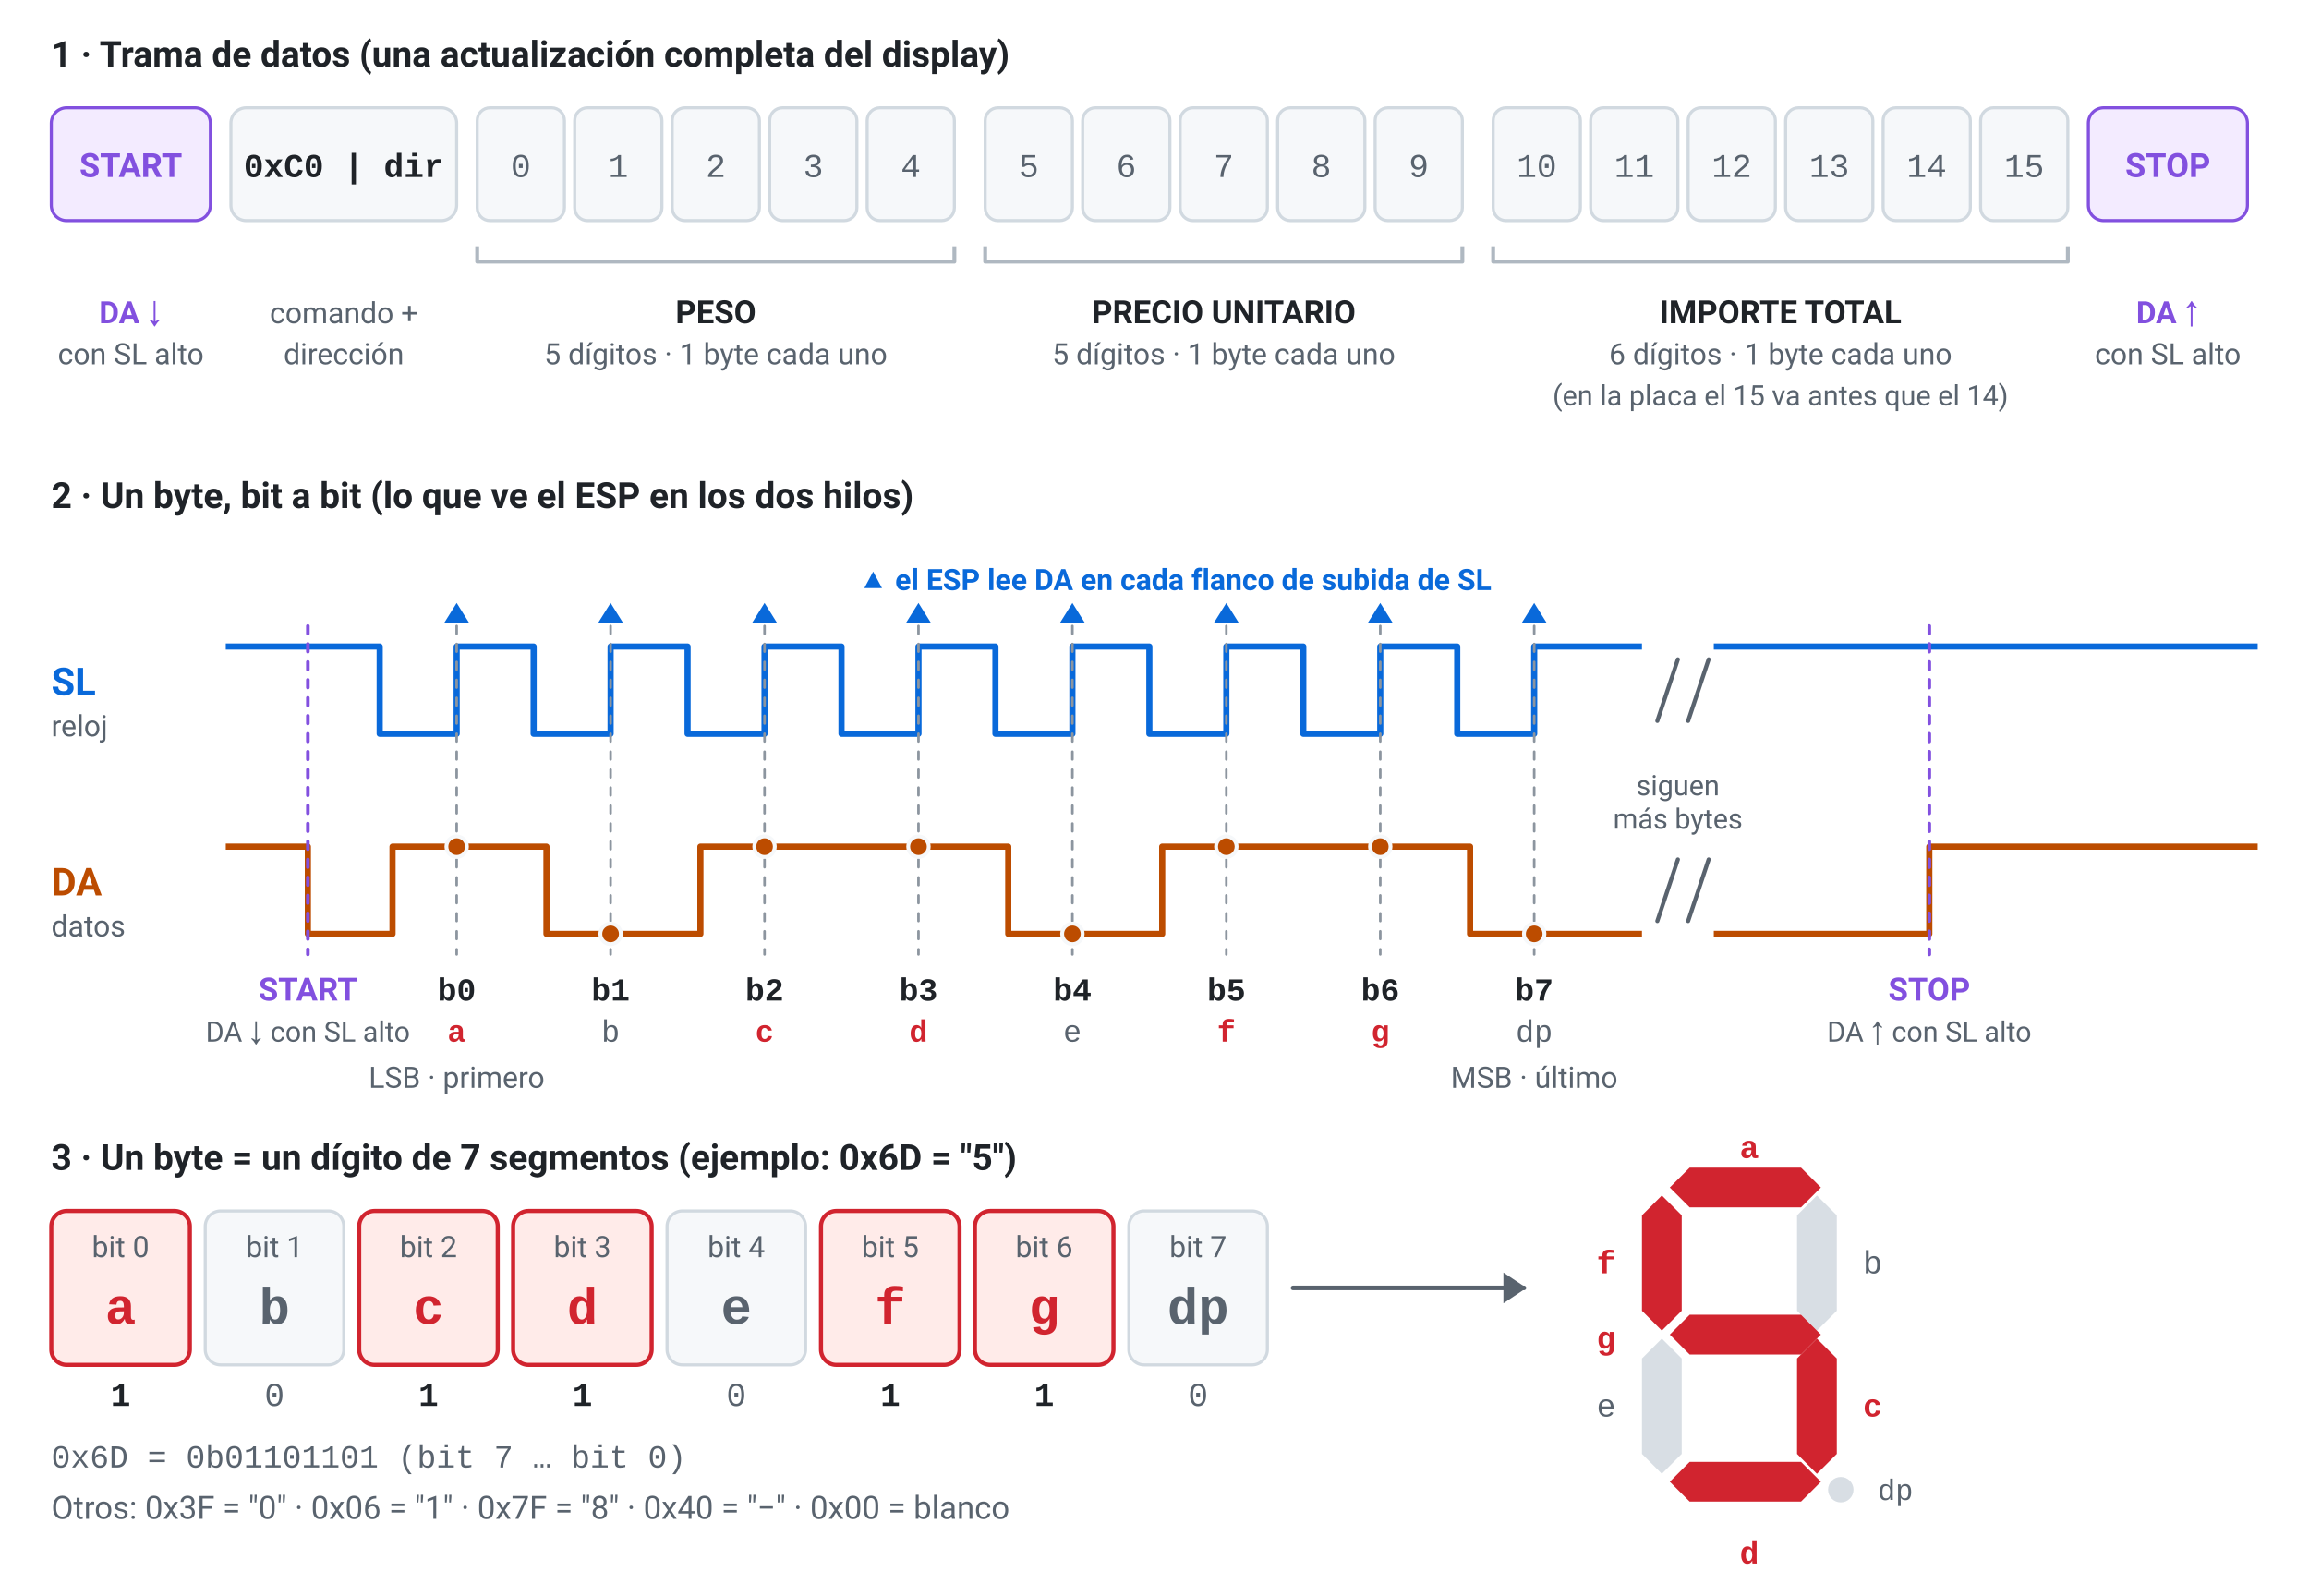
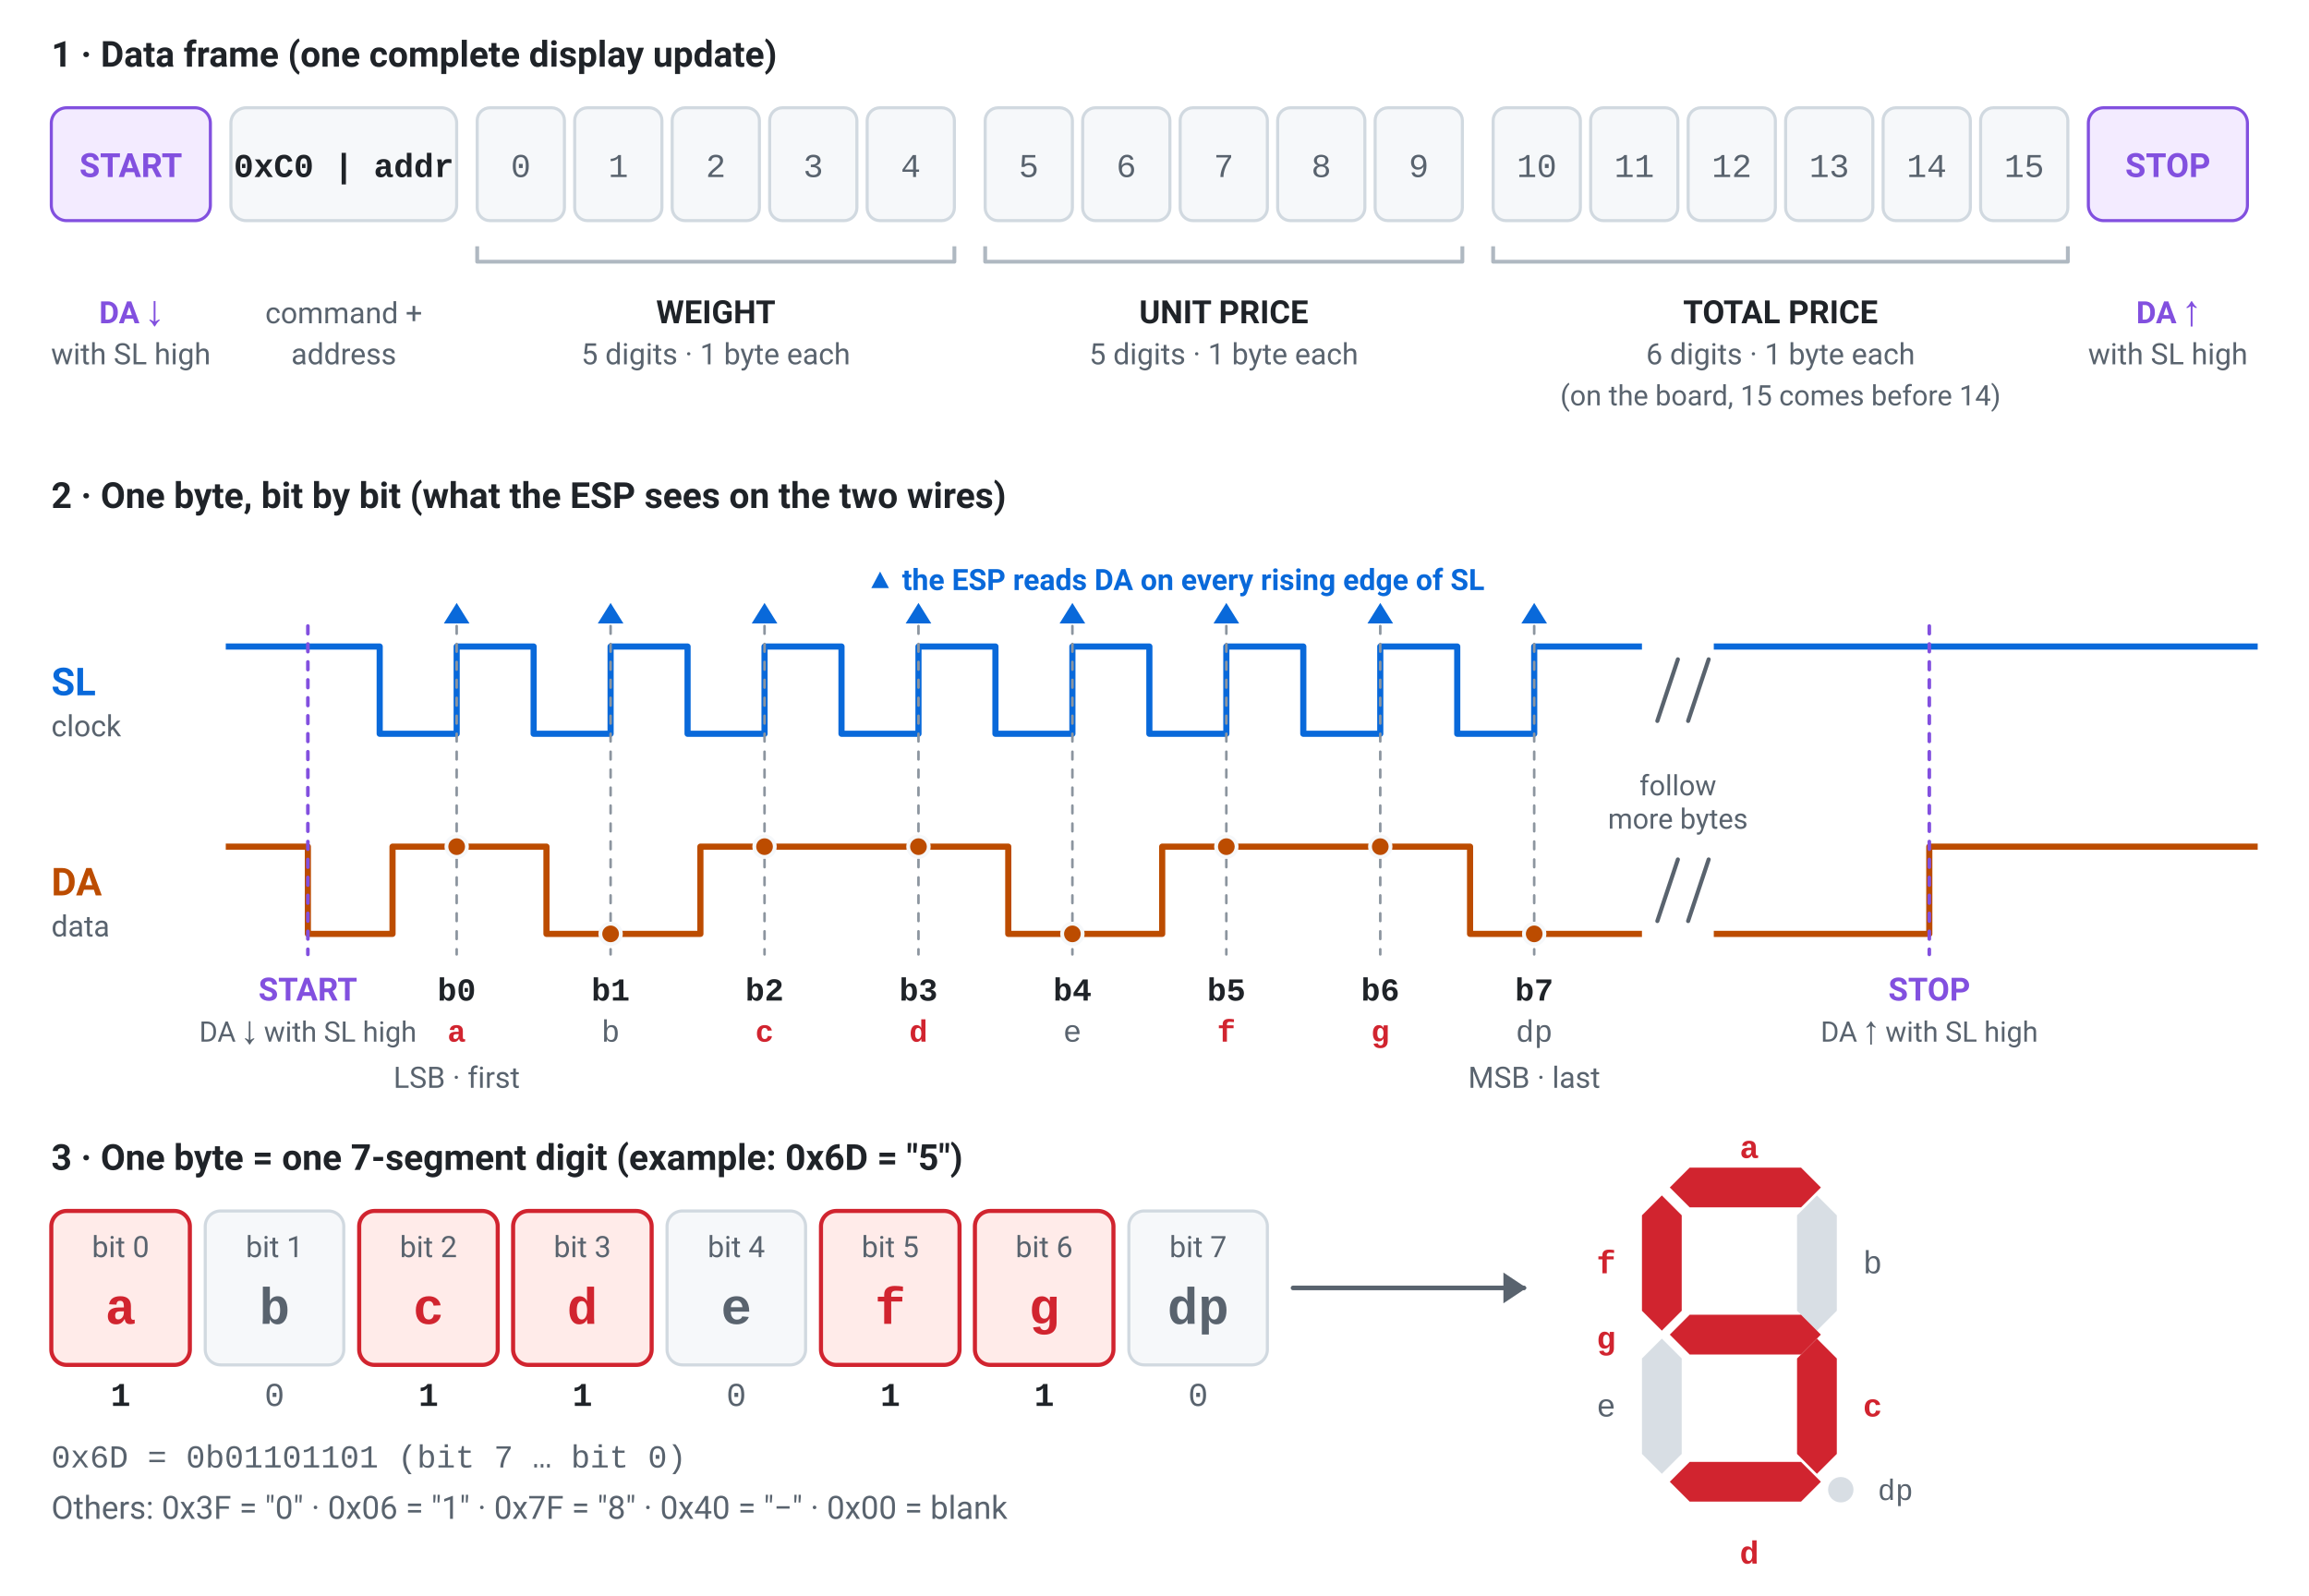
- <svg xmlns="http://www.w3.org/2000/svg" viewBox="0 0 900 622" width="900" height="622" role="img" aria-label="Trama del bus SL/DA del display: START, comando 0xC0, 16 bytes (uno por digito) y STOP; cada byte se lee bit a bit en los flancos de subida de SL y sus bits son los segmentos a a g y el punto.">
-   <text x="20" y="26" font-family="-apple-system, 'Segoe UI', Roboto, Helvetica, Arial, sans-serif" font-size="14" font-weight="700" fill="#1f2328" text-anchor="start">1 · Trama de datos (una actualización completa del display)</text>
+ <svg xmlns="http://www.w3.org/2000/svg" viewBox="0 0 900 622" width="900" height="622" role="img" aria-label="Frame on the display SL/DA bus: START, command 0xC0, 16 bytes (one per digit) and STOP; each byte is read bit by bit on the rising edges of SL, and its bits are segments a to g and the decimal point.">
+   <text x="20" y="26" font-family="-apple-system, 'Segoe UI', Roboto, Helvetica, Arial, sans-serif" font-size="14" font-weight="700" fill="#1f2328" text-anchor="start">1 · Data frame (one complete display update)</text>
  <rect x="20" y="42" width="62" height="44" rx="6" fill="#f3ebff" stroke="#8250df" stroke-width="1.2" />
  <text x="51" y="69" font-family="-apple-system, 'Segoe UI', Roboto, Helvetica, Arial, sans-serif" font-size="13" font-weight="700" fill="#8250df" text-anchor="middle">START</text>
  <rect x="90" y="42" width="88" height="44" rx="6" fill="#f6f8fa" stroke="#d1d9e0" stroke-width="1.2" />
-   <text x="134" y="69" font-family="ui-monospace, SFMono-Regular, Menlo, Consolas, 'Liberation Mono', monospace" font-size="13" font-weight="600" fill="#1f2328" text-anchor="middle">0xC0 | dir</text>
+   <text x="134" y="69" font-family="ui-monospace, SFMono-Regular, Menlo, Consolas, 'Liberation Mono', monospace" font-size="13" font-weight="600" fill="#1f2328" text-anchor="middle">0xC0 | addr</text>
  <rect x="186" y="42" width="34" height="44" rx="5" fill="#f6f8fa" stroke="#d1d9e0" stroke-width="1.2" />
  <text x="203.0" y="69" font-family="ui-monospace, SFMono-Regular, Menlo, Consolas, 'Liberation Mono', monospace" font-size="13" font-weight="400" fill="#59636e" text-anchor="middle">0</text>
  <rect x="224" y="42" width="34" height="44" rx="5" fill="#f6f8fa" stroke="#d1d9e0" stroke-width="1.2" />
  <text x="241.0" y="69" font-family="ui-monospace, SFMono-Regular, Menlo, Consolas, 'Liberation Mono', monospace" font-size="13" font-weight="400" fill="#59636e" text-anchor="middle">1</text>
  <rect x="262" y="42" width="34" height="44" rx="5" fill="#f6f8fa" stroke="#d1d9e0" stroke-width="1.2" />
  <text x="279.0" y="69" font-family="ui-monospace, SFMono-Regular, Menlo, Consolas, 'Liberation Mono', monospace" font-size="13" font-weight="400" fill="#59636e" text-anchor="middle">2</text>
  <rect x="300" y="42" width="34" height="44" rx="5" fill="#f6f8fa" stroke="#d1d9e0" stroke-width="1.2" />
  <text x="317.0" y="69" font-family="ui-monospace, SFMono-Regular, Menlo, Consolas, 'Liberation Mono', monospace" font-size="13" font-weight="400" fill="#59636e" text-anchor="middle">3</text>
  <rect x="338" y="42" width="34" height="44" rx="5" fill="#f6f8fa" stroke="#d1d9e0" stroke-width="1.2" />
  <text x="355.0" y="69" font-family="ui-monospace, SFMono-Regular, Menlo, Consolas, 'Liberation Mono', monospace" font-size="13" font-weight="400" fill="#59636e" text-anchor="middle">4</text>
  <rect x="384" y="42" width="34" height="44" rx="5" fill="#f6f8fa" stroke="#d1d9e0" stroke-width="1.2" />
  <text x="401.0" y="69" font-family="ui-monospace, SFMono-Regular, Menlo, Consolas, 'Liberation Mono', monospace" font-size="13" font-weight="400" fill="#59636e" text-anchor="middle">5</text>
  <rect x="422" y="42" width="34" height="44" rx="5" fill="#f6f8fa" stroke="#d1d9e0" stroke-width="1.2" />
  <text x="439.0" y="69" font-family="ui-monospace, SFMono-Regular, Menlo, Consolas, 'Liberation Mono', monospace" font-size="13" font-weight="400" fill="#59636e" text-anchor="middle">6</text>
  <rect x="460" y="42" width="34" height="44" rx="5" fill="#f6f8fa" stroke="#d1d9e0" stroke-width="1.2" />
  <text x="477.0" y="69" font-family="ui-monospace, SFMono-Regular, Menlo, Consolas, 'Liberation Mono', monospace" font-size="13" font-weight="400" fill="#59636e" text-anchor="middle">7</text>
  <rect x="498" y="42" width="34" height="44" rx="5" fill="#f6f8fa" stroke="#d1d9e0" stroke-width="1.2" />
  <text x="515.0" y="69" font-family="ui-monospace, SFMono-Regular, Menlo, Consolas, 'Liberation Mono', monospace" font-size="13" font-weight="400" fill="#59636e" text-anchor="middle">8</text>
  <rect x="536" y="42" width="34" height="44" rx="5" fill="#f6f8fa" stroke="#d1d9e0" stroke-width="1.2" />
  <text x="553.0" y="69" font-family="ui-monospace, SFMono-Regular, Menlo, Consolas, 'Liberation Mono', monospace" font-size="13" font-weight="400" fill="#59636e" text-anchor="middle">9</text>
  <rect x="582" y="42" width="34" height="44" rx="5" fill="#f6f8fa" stroke="#d1d9e0" stroke-width="1.2" />
  <text x="599.0" y="69" font-family="ui-monospace, SFMono-Regular, Menlo, Consolas, 'Liberation Mono', monospace" font-size="13" font-weight="400" fill="#59636e" text-anchor="middle">10</text>
  <rect x="620" y="42" width="34" height="44" rx="5" fill="#f6f8fa" stroke="#d1d9e0" stroke-width="1.2" />
  <text x="637.0" y="69" font-family="ui-monospace, SFMono-Regular, Menlo, Consolas, 'Liberation Mono', monospace" font-size="13" font-weight="400" fill="#59636e" text-anchor="middle">11</text>
  <rect x="658" y="42" width="34" height="44" rx="5" fill="#f6f8fa" stroke="#d1d9e0" stroke-width="1.2" />
  <text x="675.0" y="69" font-family="ui-monospace, SFMono-Regular, Menlo, Consolas, 'Liberation Mono', monospace" font-size="13" font-weight="400" fill="#59636e" text-anchor="middle">12</text>
  <rect x="696" y="42" width="34" height="44" rx="5" fill="#f6f8fa" stroke="#d1d9e0" stroke-width="1.2" />
  <text x="713.0" y="69" font-family="ui-monospace, SFMono-Regular, Menlo, Consolas, 'Liberation Mono', monospace" font-size="13" font-weight="400" fill="#59636e" text-anchor="middle">13</text>
  <rect x="734" y="42" width="34" height="44" rx="5" fill="#f6f8fa" stroke="#d1d9e0" stroke-width="1.2" />
  <text x="751.0" y="69" font-family="ui-monospace, SFMono-Regular, Menlo, Consolas, 'Liberation Mono', monospace" font-size="13" font-weight="400" fill="#59636e" text-anchor="middle">14</text>
  <rect x="772" y="42" width="34" height="44" rx="5" fill="#f6f8fa" stroke="#d1d9e0" stroke-width="1.2" />
  <text x="789.0" y="69" font-family="ui-monospace, SFMono-Regular, Menlo, Consolas, 'Liberation Mono', monospace" font-size="13" font-weight="400" fill="#59636e" text-anchor="middle">15</text>
  <rect x="814" y="42" width="62" height="44" rx="6" fill="#f3ebff" stroke="#8250df" stroke-width="1.2" />
  <text x="845" y="69" font-family="-apple-system, 'Segoe UI', Roboto, Helvetica, Arial, sans-serif" font-size="13" font-weight="700" fill="#8250df" text-anchor="middle">STOP</text>
  <path d="M186 96 v6 H372 v-6" fill="none" stroke="#afb8c1" stroke-width="1.5" stroke-linejoin="round" />
-   <text x="279.0" y="126" font-family="-apple-system, 'Segoe UI', Roboto, Helvetica, Arial, sans-serif" font-size="12.5" font-weight="700" fill="#1f2328" text-anchor="middle">PESO</text>
-   <text x="279.0" y="142" font-family="-apple-system, 'Segoe UI', Roboto, Helvetica, Arial, sans-serif" font-size="11.5" font-weight="400" fill="#59636e" text-anchor="middle">5 dígitos · 1 byte cada uno</text>
+   <text x="279.0" y="126" font-family="-apple-system, 'Segoe UI', Roboto, Helvetica, Arial, sans-serif" font-size="12.5" font-weight="700" fill="#1f2328" text-anchor="middle">WEIGHT</text>
+   <text x="279.0" y="142" font-family="-apple-system, 'Segoe UI', Roboto, Helvetica, Arial, sans-serif" font-size="11.5" font-weight="400" fill="#59636e" text-anchor="middle">5 digits · 1 byte each</text>
  <path d="M384 96 v6 H570 v-6" fill="none" stroke="#afb8c1" stroke-width="1.5" stroke-linejoin="round" />
-   <text x="477.0" y="126" font-family="-apple-system, 'Segoe UI', Roboto, Helvetica, Arial, sans-serif" font-size="12.5" font-weight="700" fill="#1f2328" text-anchor="middle">PRECIO UNITARIO</text>
-   <text x="477.0" y="142" font-family="-apple-system, 'Segoe UI', Roboto, Helvetica, Arial, sans-serif" font-size="11.5" font-weight="400" fill="#59636e" text-anchor="middle">5 dígitos · 1 byte cada uno</text>
+   <text x="477.0" y="126" font-family="-apple-system, 'Segoe UI', Roboto, Helvetica, Arial, sans-serif" font-size="12.5" font-weight="700" fill="#1f2328" text-anchor="middle">UNIT PRICE</text>
+   <text x="477.0" y="142" font-family="-apple-system, 'Segoe UI', Roboto, Helvetica, Arial, sans-serif" font-size="11.5" font-weight="400" fill="#59636e" text-anchor="middle">5 digits · 1 byte each</text>
  <path d="M582 96 v6 H806 v-6" fill="none" stroke="#afb8c1" stroke-width="1.5" stroke-linejoin="round" />
-   <text x="694.0" y="126" font-family="-apple-system, 'Segoe UI', Roboto, Helvetica, Arial, sans-serif" font-size="12.5" font-weight="700" fill="#1f2328" text-anchor="middle">IMPORTE TOTAL</text>
-   <text x="694.0" y="142" font-family="-apple-system, 'Segoe UI', Roboto, Helvetica, Arial, sans-serif" font-size="11.5" font-weight="400" fill="#59636e" text-anchor="middle">6 dígitos · 1 byte cada uno</text>
-   <text x="694.0" y="158" font-family="-apple-system, 'Segoe UI', Roboto, Helvetica, Arial, sans-serif" font-size="11" font-weight="400" fill="#59636e" text-anchor="middle">(en la placa el 15 va antes que el 14)</text>
+   <text x="694.0" y="126" font-family="-apple-system, 'Segoe UI', Roboto, Helvetica, Arial, sans-serif" font-size="12.5" font-weight="700" fill="#1f2328" text-anchor="middle">TOTAL PRICE</text>
+   <text x="694.0" y="142" font-family="-apple-system, 'Segoe UI', Roboto, Helvetica, Arial, sans-serif" font-size="11.5" font-weight="400" fill="#59636e" text-anchor="middle">6 digits · 1 byte each</text>
+   <text x="694.0" y="158" font-family="-apple-system, 'Segoe UI', Roboto, Helvetica, Arial, sans-serif" font-size="11" font-weight="400" fill="#59636e" text-anchor="middle">(on the board, 15 comes before 14)</text>
  <text x="51" y="126" font-family="-apple-system, 'Segoe UI', Roboto, Helvetica, Arial, sans-serif" font-size="12" font-weight="700" fill="#8250df" text-anchor="middle">DA ↓</text>
-   <text x="51" y="142" font-family="-apple-system, 'Segoe UI', Roboto, Helvetica, Arial, sans-serif" font-size="11.5" font-weight="400" fill="#59636e" text-anchor="middle">con SL alto</text>
-   <text x="134" y="126" font-family="-apple-system, 'Segoe UI', Roboto, Helvetica, Arial, sans-serif" font-size="11.5" font-weight="400" fill="#59636e" text-anchor="middle">comando +</text>
-   <text x="134" y="142" font-family="-apple-system, 'Segoe UI', Roboto, Helvetica, Arial, sans-serif" font-size="11.5" font-weight="400" fill="#59636e" text-anchor="middle">dirección</text>
+   <text x="51" y="142" font-family="-apple-system, 'Segoe UI', Roboto, Helvetica, Arial, sans-serif" font-size="11.5" font-weight="400" fill="#59636e" text-anchor="middle">with SL high</text>
+   <text x="134" y="126" font-family="-apple-system, 'Segoe UI', Roboto, Helvetica, Arial, sans-serif" font-size="11.5" font-weight="400" fill="#59636e" text-anchor="middle">command +</text>
+   <text x="134" y="142" font-family="-apple-system, 'Segoe UI', Roboto, Helvetica, Arial, sans-serif" font-size="11.5" font-weight="400" fill="#59636e" text-anchor="middle">address</text>
  <text x="845" y="126" font-family="-apple-system, 'Segoe UI', Roboto, Helvetica, Arial, sans-serif" font-size="12" font-weight="700" fill="#8250df" text-anchor="middle">DA ↑</text>
-   <text x="845" y="142" font-family="-apple-system, 'Segoe UI', Roboto, Helvetica, Arial, sans-serif" font-size="11.5" font-weight="400" fill="#59636e" text-anchor="middle">con SL alto</text>
-   <text x="20" y="198" font-family="-apple-system, 'Segoe UI', Roboto, Helvetica, Arial, sans-serif" font-size="14" font-weight="700" fill="#1f2328" text-anchor="start">2 · Un byte, bit a bit (lo que ve el ESP en los dos hilos)</text>
+   <text x="845" y="142" font-family="-apple-system, 'Segoe UI', Roboto, Helvetica, Arial, sans-serif" font-size="11.5" font-weight="400" fill="#59636e" text-anchor="middle">with SL high</text>
+   <text x="20" y="198" font-family="-apple-system, 'Segoe UI', Roboto, Helvetica, Arial, sans-serif" font-size="14" font-weight="700" fill="#1f2328" text-anchor="start">2 · One byte, bit by bit (what the ESP sees on the two wires)</text>
  <text x="20" y="271.0" font-family="-apple-system, 'Segoe UI', Roboto, Helvetica, Arial, sans-serif" font-size="15" font-weight="700" fill="#0969da" text-anchor="start">SL</text>
-   <text x="20" y="287.0" font-family="-apple-system, 'Segoe UI', Roboto, Helvetica, Arial, sans-serif" font-size="11.5" font-weight="400" fill="#59636e" text-anchor="start">reloj</text>
+   <text x="20" y="287.0" font-family="-apple-system, 'Segoe UI', Roboto, Helvetica, Arial, sans-serif" font-size="11.5" font-weight="400" fill="#59636e" text-anchor="start">clock</text>
  <text x="20" y="349.0" font-family="-apple-system, 'Segoe UI', Roboto, Helvetica, Arial, sans-serif" font-size="15" font-weight="700" fill="#bc4c00" text-anchor="start">DA</text>
-   <text x="20" y="365.0" font-family="-apple-system, 'Segoe UI', Roboto, Helvetica, Arial, sans-serif" font-size="11.5" font-weight="400" fill="#59636e" text-anchor="start">datos</text>
+   <text x="20" y="365.0" font-family="-apple-system, 'Segoe UI', Roboto, Helvetica, Arial, sans-serif" font-size="11.5" font-weight="400" fill="#59636e" text-anchor="start">data</text>
  <path d="M88 252 H148 V286 H178 V252 H208 V286 H238 V252 H268 V286 H298 V252 H328 V286 H358 V252 H388 V286 H418 V252 H448 V286 H478 V252 H508 V286 H538 V252 H568 V286 H598 V252 H640" fill="none" stroke="#0969da" stroke-width="2.4" stroke-linejoin="round" />
  <path d="M668 252 H880" fill="none" stroke="#0969da" stroke-width="2.4" />
  <path d="M88 330 H120 V364 H153 V330 H213 V364 H273 V330 H333 V330 H393 V364 H453 V330 H513 V330 H573 V364 H640" fill="none" stroke="#bc4c00" stroke-width="2.4" stroke-linejoin="round" />
  <path d="M668 364 H752 V330 H880" fill="none" stroke="#bc4c00" stroke-width="2.4" stroke-linejoin="round" />
  <line x1="646" y1="281.0" x2="654" y2="257.0" stroke="#59636e" stroke-width="1.6" stroke-linecap="round" />
  <line x1="658" y1="281.0" x2="666" y2="257.0" stroke="#59636e" stroke-width="1.6" stroke-linecap="round" />
  <line x1="646" y1="359.0" x2="654" y2="335.0" stroke="#59636e" stroke-width="1.6" stroke-linecap="round" />
  <line x1="658" y1="359.0" x2="666" y2="335.0" stroke="#59636e" stroke-width="1.6" stroke-linecap="round" />
-   <text x="654.0" y="310" font-family="-apple-system, 'Segoe UI', Roboto, Helvetica, Arial, sans-serif" font-size="11" font-weight="400" fill="#59636e" text-anchor="middle">siguen</text>
-   <text x="654.0" y="323" font-family="-apple-system, 'Segoe UI', Roboto, Helvetica, Arial, sans-serif" font-size="11" font-weight="400" fill="#59636e" text-anchor="middle">más bytes</text>
+   <text x="654.0" y="310" font-family="-apple-system, 'Segoe UI', Roboto, Helvetica, Arial, sans-serif" font-size="11" font-weight="400" fill="#59636e" text-anchor="middle">follow</text>
+   <text x="654.0" y="323" font-family="-apple-system, 'Segoe UI', Roboto, Helvetica, Arial, sans-serif" font-size="11" font-weight="400" fill="#59636e" text-anchor="middle">more bytes</text>
  <line x1="178" y1="244" x2="178" y2="372" stroke="#8c959f" stroke-width="1" stroke-linecap="round" stroke-dasharray="3 4" />
  <path d="M173 243 L183 243 L178 235 Z" fill="#0969da" />
  <circle cx="178" cy="330" r="4" fill="#bc4c00" stroke="#f6f8fa" stroke-width="1.5" />
  <text x="178" y="390" font-family="ui-monospace, SFMono-Regular, Menlo, Consolas, 'Liberation Mono', monospace" font-size="12.5" font-weight="700" fill="#1f2328" text-anchor="middle">b0</text>
  <text x="178" y="406" font-family="ui-monospace, SFMono-Regular, Menlo, Consolas, 'Liberation Mono', monospace" font-size="12" font-weight="700" fill="#d1242f" text-anchor="middle">a</text>
  <line x1="238" y1="244" x2="238" y2="372" stroke="#8c959f" stroke-width="1" stroke-linecap="round" stroke-dasharray="3 4" />
  <path d="M233 243 L243 243 L238 235 Z" fill="#0969da" />
  <circle cx="238" cy="364" r="4" fill="#bc4c00" stroke="#f6f8fa" stroke-width="1.5" />
  <text x="238" y="390" font-family="ui-monospace, SFMono-Regular, Menlo, Consolas, 'Liberation Mono', monospace" font-size="12.5" font-weight="700" fill="#1f2328" text-anchor="middle">b1</text>
  <text x="238" y="406" font-family="ui-monospace, SFMono-Regular, Menlo, Consolas, 'Liberation Mono', monospace" font-size="12" font-weight="400" fill="#59636e" text-anchor="middle">b</text>
  <line x1="298" y1="244" x2="298" y2="372" stroke="#8c959f" stroke-width="1" stroke-linecap="round" stroke-dasharray="3 4" />
  <path d="M293 243 L303 243 L298 235 Z" fill="#0969da" />
  <circle cx="298" cy="330" r="4" fill="#bc4c00" stroke="#f6f8fa" stroke-width="1.5" />
  <text x="298" y="390" font-family="ui-monospace, SFMono-Regular, Menlo, Consolas, 'Liberation Mono', monospace" font-size="12.5" font-weight="700" fill="#1f2328" text-anchor="middle">b2</text>
  <text x="298" y="406" font-family="ui-monospace, SFMono-Regular, Menlo, Consolas, 'Liberation Mono', monospace" font-size="12" font-weight="700" fill="#d1242f" text-anchor="middle">c</text>
  <line x1="358" y1="244" x2="358" y2="372" stroke="#8c959f" stroke-width="1" stroke-linecap="round" stroke-dasharray="3 4" />
  <path d="M353 243 L363 243 L358 235 Z" fill="#0969da" />
  <circle cx="358" cy="330" r="4" fill="#bc4c00" stroke="#f6f8fa" stroke-width="1.5" />
  <text x="358" y="390" font-family="ui-monospace, SFMono-Regular, Menlo, Consolas, 'Liberation Mono', monospace" font-size="12.5" font-weight="700" fill="#1f2328" text-anchor="middle">b3</text>
  <text x="358" y="406" font-family="ui-monospace, SFMono-Regular, Menlo, Consolas, 'Liberation Mono', monospace" font-size="12" font-weight="700" fill="#d1242f" text-anchor="middle">d</text>
  <line x1="418" y1="244" x2="418" y2="372" stroke="#8c959f" stroke-width="1" stroke-linecap="round" stroke-dasharray="3 4" />
  <path d="M413 243 L423 243 L418 235 Z" fill="#0969da" />
  <circle cx="418" cy="364" r="4" fill="#bc4c00" stroke="#f6f8fa" stroke-width="1.5" />
  <text x="418" y="390" font-family="ui-monospace, SFMono-Regular, Menlo, Consolas, 'Liberation Mono', monospace" font-size="12.5" font-weight="700" fill="#1f2328" text-anchor="middle">b4</text>
  <text x="418" y="406" font-family="ui-monospace, SFMono-Regular, Menlo, Consolas, 'Liberation Mono', monospace" font-size="12" font-weight="400" fill="#59636e" text-anchor="middle">e</text>
  <line x1="478" y1="244" x2="478" y2="372" stroke="#8c959f" stroke-width="1" stroke-linecap="round" stroke-dasharray="3 4" />
  <path d="M473 243 L483 243 L478 235 Z" fill="#0969da" />
  <circle cx="478" cy="330" r="4" fill="#bc4c00" stroke="#f6f8fa" stroke-width="1.5" />
  <text x="478" y="390" font-family="ui-monospace, SFMono-Regular, Menlo, Consolas, 'Liberation Mono', monospace" font-size="12.5" font-weight="700" fill="#1f2328" text-anchor="middle">b5</text>
  <text x="478" y="406" font-family="ui-monospace, SFMono-Regular, Menlo, Consolas, 'Liberation Mono', monospace" font-size="12" font-weight="700" fill="#d1242f" text-anchor="middle">f</text>
  <line x1="538" y1="244" x2="538" y2="372" stroke="#8c959f" stroke-width="1" stroke-linecap="round" stroke-dasharray="3 4" />
  <path d="M533 243 L543 243 L538 235 Z" fill="#0969da" />
  <circle cx="538" cy="330" r="4" fill="#bc4c00" stroke="#f6f8fa" stroke-width="1.5" />
  <text x="538" y="390" font-family="ui-monospace, SFMono-Regular, Menlo, Consolas, 'Liberation Mono', monospace" font-size="12.5" font-weight="700" fill="#1f2328" text-anchor="middle">b6</text>
  <text x="538" y="406" font-family="ui-monospace, SFMono-Regular, Menlo, Consolas, 'Liberation Mono', monospace" font-size="12" font-weight="700" fill="#d1242f" text-anchor="middle">g</text>
  <line x1="598" y1="244" x2="598" y2="372" stroke="#8c959f" stroke-width="1" stroke-linecap="round" stroke-dasharray="3 4" />
  <path d="M593 243 L603 243 L598 235 Z" fill="#0969da" />
  <circle cx="598" cy="364" r="4" fill="#bc4c00" stroke="#f6f8fa" stroke-width="1.5" />
  <text x="598" y="390" font-family="ui-monospace, SFMono-Regular, Menlo, Consolas, 'Liberation Mono', monospace" font-size="12.5" font-weight="700" fill="#1f2328" text-anchor="middle">b7</text>
  <text x="598" y="406" font-family="ui-monospace, SFMono-Regular, Menlo, Consolas, 'Liberation Mono', monospace" font-size="12" font-weight="400" fill="#59636e" text-anchor="middle">dp</text>
-   <text x="178" y="424" font-family="-apple-system, 'Segoe UI', Roboto, Helvetica, Arial, sans-serif" font-size="11.5" font-weight="400" fill="#59636e" text-anchor="middle">LSB · primero</text>
-   <text x="598" y="424" font-family="-apple-system, 'Segoe UI', Roboto, Helvetica, Arial, sans-serif" font-size="11.5" font-weight="400" fill="#59636e" text-anchor="middle">MSB · último</text>
-   <text x="458" y="230" font-family="-apple-system, 'Segoe UI', Roboto, Helvetica, Arial, sans-serif" font-size="11.5" font-weight="600" fill="#0969da" text-anchor="middle">▲ el ESP lee DA en cada flanco de subida de SL</text>
+   <text x="178" y="424" font-family="-apple-system, 'Segoe UI', Roboto, Helvetica, Arial, sans-serif" font-size="11.5" font-weight="400" fill="#59636e" text-anchor="middle">LSB · first</text>
+   <text x="598" y="424" font-family="-apple-system, 'Segoe UI', Roboto, Helvetica, Arial, sans-serif" font-size="11.5" font-weight="400" fill="#59636e" text-anchor="middle">MSB · last</text>
+   <text x="458" y="230" font-family="-apple-system, 'Segoe UI', Roboto, Helvetica, Arial, sans-serif" font-size="11.5" font-weight="600" fill="#0969da" text-anchor="middle">▲ the ESP reads DA on every rising edge of SL</text>
  <text x="120" y="390" font-family="-apple-system, 'Segoe UI', Roboto, Helvetica, Arial, sans-serif" font-size="12.5" font-weight="700" fill="#8250df" text-anchor="middle">START</text>
  <text x="752" y="390" font-family="-apple-system, 'Segoe UI', Roboto, Helvetica, Arial, sans-serif" font-size="12.5" font-weight="700" fill="#8250df" text-anchor="middle">STOP</text>
-   <text x="120" y="406" font-family="-apple-system, 'Segoe UI', Roboto, Helvetica, Arial, sans-serif" font-size="11" font-weight="400" fill="#59636e" text-anchor="middle">DA ↓ con SL alto</text>
-   <text x="752" y="406" font-family="-apple-system, 'Segoe UI', Roboto, Helvetica, Arial, sans-serif" font-size="11" font-weight="400" fill="#59636e" text-anchor="middle">DA ↑ con SL alto</text>
+   <text x="120" y="406" font-family="-apple-system, 'Segoe UI', Roboto, Helvetica, Arial, sans-serif" font-size="11" font-weight="400" fill="#59636e" text-anchor="middle">DA ↓ with SL high</text>
+   <text x="752" y="406" font-family="-apple-system, 'Segoe UI', Roboto, Helvetica, Arial, sans-serif" font-size="11" font-weight="400" fill="#59636e" text-anchor="middle">DA ↑ with SL high</text>
  <line x1="120" y1="244" x2="120" y2="372" stroke="#8250df" stroke-width="1.4" stroke-linecap="round" stroke-dasharray="3 4" />
  <line x1="752" y1="244" x2="752" y2="372" stroke="#8250df" stroke-width="1.4" stroke-linecap="round" stroke-dasharray="3 4" />
-   <text x="20" y="456" font-family="-apple-system, 'Segoe UI', Roboto, Helvetica, Arial, sans-serif" font-size="14" font-weight="700" fill="#1f2328" text-anchor="start">3 · Un byte = un dígito de 7 segmentos  (ejemplo: 0x6D = "5")</text>
+   <text x="20" y="456" font-family="-apple-system, 'Segoe UI', Roboto, Helvetica, Arial, sans-serif" font-size="14" font-weight="700" fill="#1f2328" text-anchor="start">3 · One byte = one 7-segment digit  (example: 0x6D = "5")</text>
  <rect x="20" y="472" width="54" height="60" rx="6" fill="#ffebe9" stroke="#d1242f" stroke-width="1.6" />
  <text x="47.0" y="490" font-family="-apple-system, 'Segoe UI', Roboto, Helvetica, Arial, sans-serif" font-size="11.5" font-weight="400" fill="#59636e" text-anchor="middle">bit 0</text>
  <text x="47.0" y="516" font-family="ui-monospace, SFMono-Regular, Menlo, Consolas, 'Liberation Mono', monospace" font-size="20" font-weight="700" fill="#d1242f" text-anchor="middle">a</text>
  <text x="47.0" y="548" font-family="ui-monospace, SFMono-Regular, Menlo, Consolas, 'Liberation Mono', monospace" font-size="13" font-weight="700" fill="#1f2328" text-anchor="middle">1</text>
  <rect x="80" y="472" width="54" height="60" rx="6" fill="#f6f8fa" stroke="#d1d9e0" stroke-width="1.2" />
  <text x="107.0" y="490" font-family="-apple-system, 'Segoe UI', Roboto, Helvetica, Arial, sans-serif" font-size="11.5" font-weight="400" fill="#59636e" text-anchor="middle">bit 1</text>
  <text x="107.0" y="516" font-family="ui-monospace, SFMono-Regular, Menlo, Consolas, 'Liberation Mono', monospace" font-size="20" font-weight="700" fill="#59636e" text-anchor="middle">b</text>
  <text x="107.0" y="548" font-family="ui-monospace, SFMono-Regular, Menlo, Consolas, 'Liberation Mono', monospace" font-size="13" font-weight="400" fill="#59636e" text-anchor="middle">0</text>
  <rect x="140" y="472" width="54" height="60" rx="6" fill="#ffebe9" stroke="#d1242f" stroke-width="1.6" />
  <text x="167.0" y="490" font-family="-apple-system, 'Segoe UI', Roboto, Helvetica, Arial, sans-serif" font-size="11.5" font-weight="400" fill="#59636e" text-anchor="middle">bit 2</text>
  <text x="167.0" y="516" font-family="ui-monospace, SFMono-Regular, Menlo, Consolas, 'Liberation Mono', monospace" font-size="20" font-weight="700" fill="#d1242f" text-anchor="middle">c</text>
  <text x="167.0" y="548" font-family="ui-monospace, SFMono-Regular, Menlo, Consolas, 'Liberation Mono', monospace" font-size="13" font-weight="700" fill="#1f2328" text-anchor="middle">1</text>
  <rect x="200" y="472" width="54" height="60" rx="6" fill="#ffebe9" stroke="#d1242f" stroke-width="1.6" />
  <text x="227.0" y="490" font-family="-apple-system, 'Segoe UI', Roboto, Helvetica, Arial, sans-serif" font-size="11.5" font-weight="400" fill="#59636e" text-anchor="middle">bit 3</text>
  <text x="227.0" y="516" font-family="ui-monospace, SFMono-Regular, Menlo, Consolas, 'Liberation Mono', monospace" font-size="20" font-weight="700" fill="#d1242f" text-anchor="middle">d</text>
  <text x="227.0" y="548" font-family="ui-monospace, SFMono-Regular, Menlo, Consolas, 'Liberation Mono', monospace" font-size="13" font-weight="700" fill="#1f2328" text-anchor="middle">1</text>
  <rect x="260" y="472" width="54" height="60" rx="6" fill="#f6f8fa" stroke="#d1d9e0" stroke-width="1.2" />
  <text x="287.0" y="490" font-family="-apple-system, 'Segoe UI', Roboto, Helvetica, Arial, sans-serif" font-size="11.5" font-weight="400" fill="#59636e" text-anchor="middle">bit 4</text>
  <text x="287.0" y="516" font-family="ui-monospace, SFMono-Regular, Menlo, Consolas, 'Liberation Mono', monospace" font-size="20" font-weight="700" fill="#59636e" text-anchor="middle">e</text>
  <text x="287.0" y="548" font-family="ui-monospace, SFMono-Regular, Menlo, Consolas, 'Liberation Mono', monospace" font-size="13" font-weight="400" fill="#59636e" text-anchor="middle">0</text>
  <rect x="320" y="472" width="54" height="60" rx="6" fill="#ffebe9" stroke="#d1242f" stroke-width="1.6" />
  <text x="347.0" y="490" font-family="-apple-system, 'Segoe UI', Roboto, Helvetica, Arial, sans-serif" font-size="11.5" font-weight="400" fill="#59636e" text-anchor="middle">bit 5</text>
  <text x="347.0" y="516" font-family="ui-monospace, SFMono-Regular, Menlo, Consolas, 'Liberation Mono', monospace" font-size="20" font-weight="700" fill="#d1242f" text-anchor="middle">f</text>
  <text x="347.0" y="548" font-family="ui-monospace, SFMono-Regular, Menlo, Consolas, 'Liberation Mono', monospace" font-size="13" font-weight="700" fill="#1f2328" text-anchor="middle">1</text>
  <rect x="380" y="472" width="54" height="60" rx="6" fill="#ffebe9" stroke="#d1242f" stroke-width="1.6" />
  <text x="407.0" y="490" font-family="-apple-system, 'Segoe UI', Roboto, Helvetica, Arial, sans-serif" font-size="11.5" font-weight="400" fill="#59636e" text-anchor="middle">bit 6</text>
  <text x="407.0" y="516" font-family="ui-monospace, SFMono-Regular, Menlo, Consolas, 'Liberation Mono', monospace" font-size="20" font-weight="700" fill="#d1242f" text-anchor="middle">g</text>
  <text x="407.0" y="548" font-family="ui-monospace, SFMono-Regular, Menlo, Consolas, 'Liberation Mono', monospace" font-size="13" font-weight="700" fill="#1f2328" text-anchor="middle">1</text>
  <rect x="440" y="472" width="54" height="60" rx="6" fill="#f6f8fa" stroke="#d1d9e0" stroke-width="1.2" />
  <text x="467.0" y="490" font-family="-apple-system, 'Segoe UI', Roboto, Helvetica, Arial, sans-serif" font-size="11.5" font-weight="400" fill="#59636e" text-anchor="middle">bit 7</text>
  <text x="467.0" y="516" font-family="ui-monospace, SFMono-Regular, Menlo, Consolas, 'Liberation Mono', monospace" font-size="20" font-weight="700" fill="#59636e" text-anchor="middle">dp</text>
  <text x="467.0" y="548" font-family="ui-monospace, SFMono-Regular, Menlo, Consolas, 'Liberation Mono', monospace" font-size="13" font-weight="400" fill="#59636e" text-anchor="middle">0</text>
  <text x="20" y="572" font-family="ui-monospace, SFMono-Regular, Menlo, Consolas, 'Liberation Mono', monospace" font-size="12.5" font-weight="400" fill="#59636e" text-anchor="start">0x6D = 0b01101101   (bit 7 … bit 0)</text>
-   <text x="20" y="592" font-family="-apple-system, 'Segoe UI', Roboto, Helvetica, Arial, sans-serif" font-size="12.5" font-weight="400" fill="#59636e" text-anchor="start">Otros: 0x3F = "0" · 0x06 = "1" · 0x7F = "8" · 0x40 = "−" · 0x00 = blanco</text>
+   <text x="20" y="592" font-family="-apple-system, 'Segoe UI', Roboto, Helvetica, Arial, sans-serif" font-size="12.5" font-weight="400" fill="#59636e" text-anchor="start">Others: 0x3F = "0" · 0x06 = "1" · 0x7F = "8" · 0x40 = "−" · 0x00 = blank</text>
  <g transform="translate(640 452) scale(1.55)">
    <polygon points="7,7 12,2 40,2 45,7 40,12 12,12" fill="#d1242f" />
    <polygon points="44,9 49,14 49,38 44,43 39,38 39,14" fill="#d8dee4" />
    <polygon points="44,45 49,50 49,74 44,79 39,74 39,50" fill="#d1242f" />
    <polygon points="7,81 12,76 40,76 45,81 40,86 12,86" fill="#d1242f" />
    <polygon points="5,45 10,50 10,74 5,79 0,74 0,50" fill="#d8dee4" />
    <polygon points="5,9 10,14 10,38 5,43 0,38 0,14" fill="#d1242f" />
    <polygon points="7,44 12,39 40,39 45,44 40,49 12,49" fill="#d1242f" />
    <circle cx="50" cy="83" r="3.2" fill="#d8dee4" />
  </g>
  <text x="681.85" y="451.35" font-family="ui-monospace, SFMono-Regular, Menlo, Consolas, 'Liberation Mono', monospace" font-size="12.5" font-weight="700" fill="#d1242f" text-anchor="middle">a</text>
  <text x="729.9" y="496.3" font-family="ui-monospace, SFMono-Regular, Menlo, Consolas, 'Liberation Mono', monospace" font-size="12.5" font-weight="400" fill="#59636e" text-anchor="middle">b</text>
  <text x="729.9" y="552.1" font-family="ui-monospace, SFMono-Regular, Menlo, Consolas, 'Liberation Mono', monospace" font-size="12.5" font-weight="700" fill="#d1242f" text-anchor="middle">c</text>
  <text x="681.85" y="609.45" font-family="ui-monospace, SFMono-Regular, Menlo, Consolas, 'Liberation Mono', monospace" font-size="12.5" font-weight="700" fill="#d1242f" text-anchor="middle">d</text>
  <text x="626.05" y="552.1" font-family="ui-monospace, SFMono-Regular, Menlo, Consolas, 'Liberation Mono', monospace" font-size="12.5" font-weight="400" fill="#59636e" text-anchor="middle">e</text>
  <text x="626.05" y="496.3" font-family="ui-monospace, SFMono-Regular, Menlo, Consolas, 'Liberation Mono', monospace" font-size="12.5" font-weight="700" fill="#d1242f" text-anchor="middle">f</text>
  <text x="626.05" y="525.75" font-family="ui-monospace, SFMono-Regular, Menlo, Consolas, 'Liberation Mono', monospace" font-size="12.5" font-weight="700" fill="#d1242f" text-anchor="middle">g</text>
  <text x="731.9" y="584.65" font-family="ui-monospace, SFMono-Regular, Menlo, Consolas, 'Liberation Mono', monospace" font-size="11.5" font-weight="400" fill="#59636e" text-anchor="start">dp</text>
  <line x1="504" y1="502" x2="594" y2="502" stroke="#59636e" stroke-width="1.8" stroke-linecap="round" />
  <path d="M595 502 l-9 -6 v12 Z" fill="#59636e" />
</svg>
